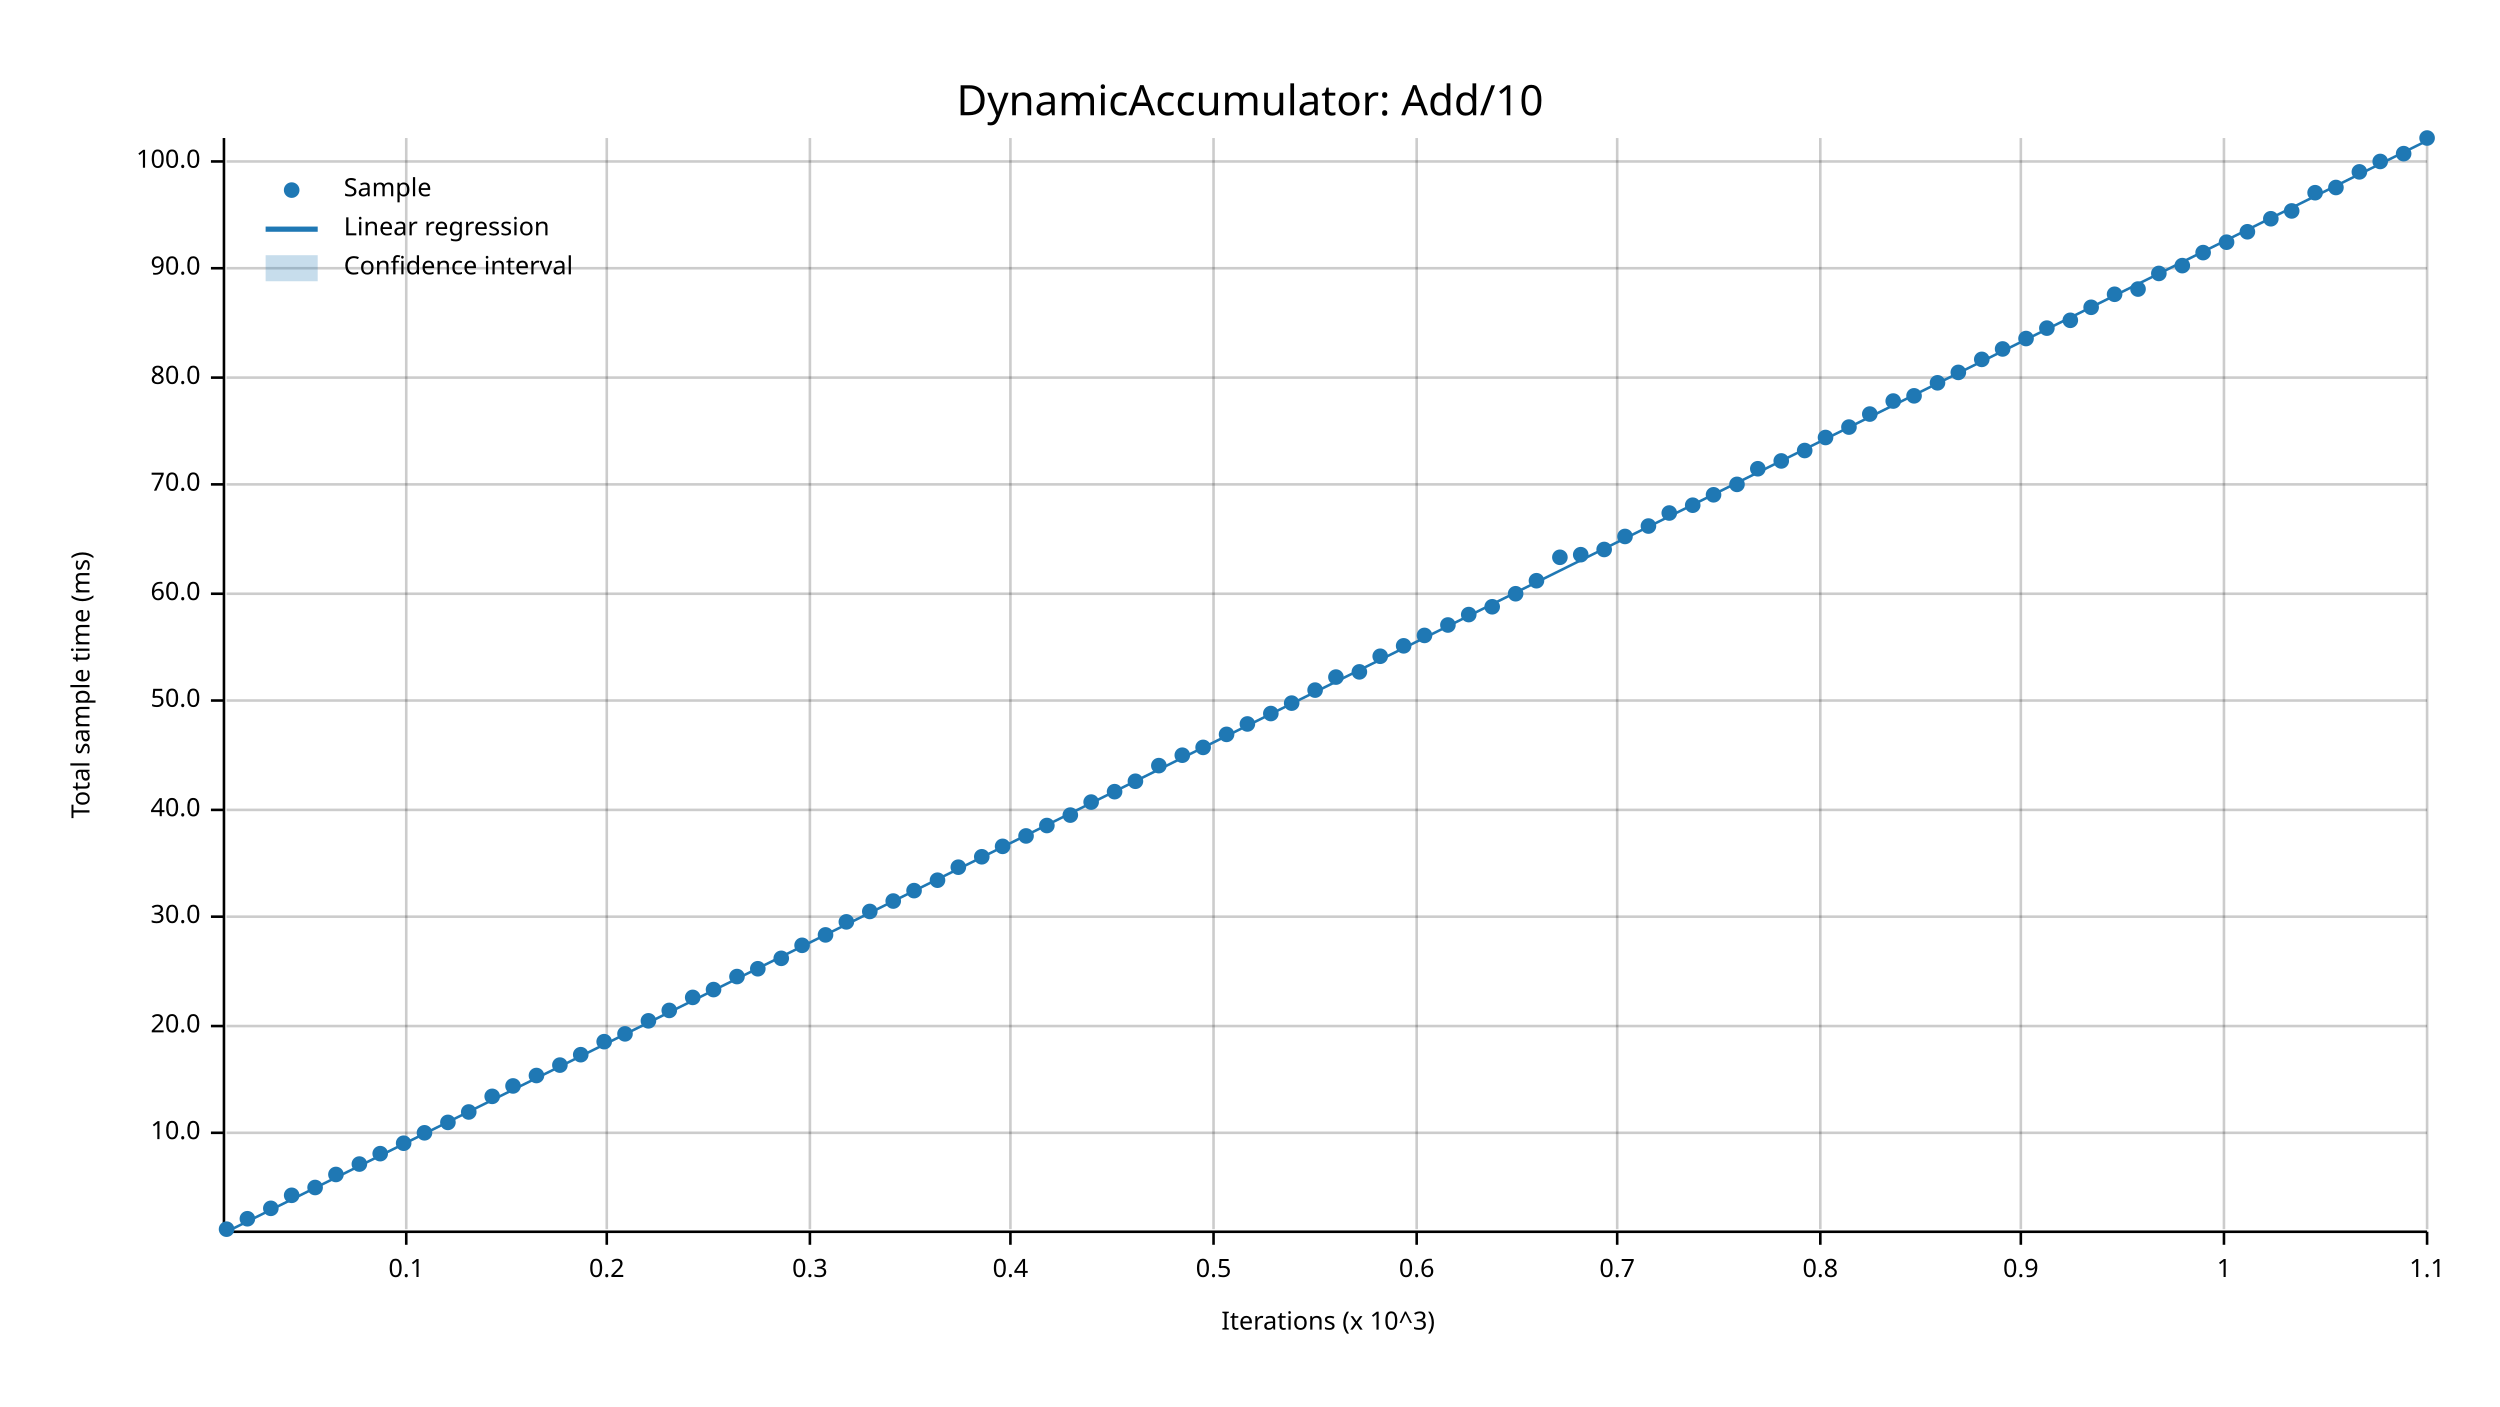
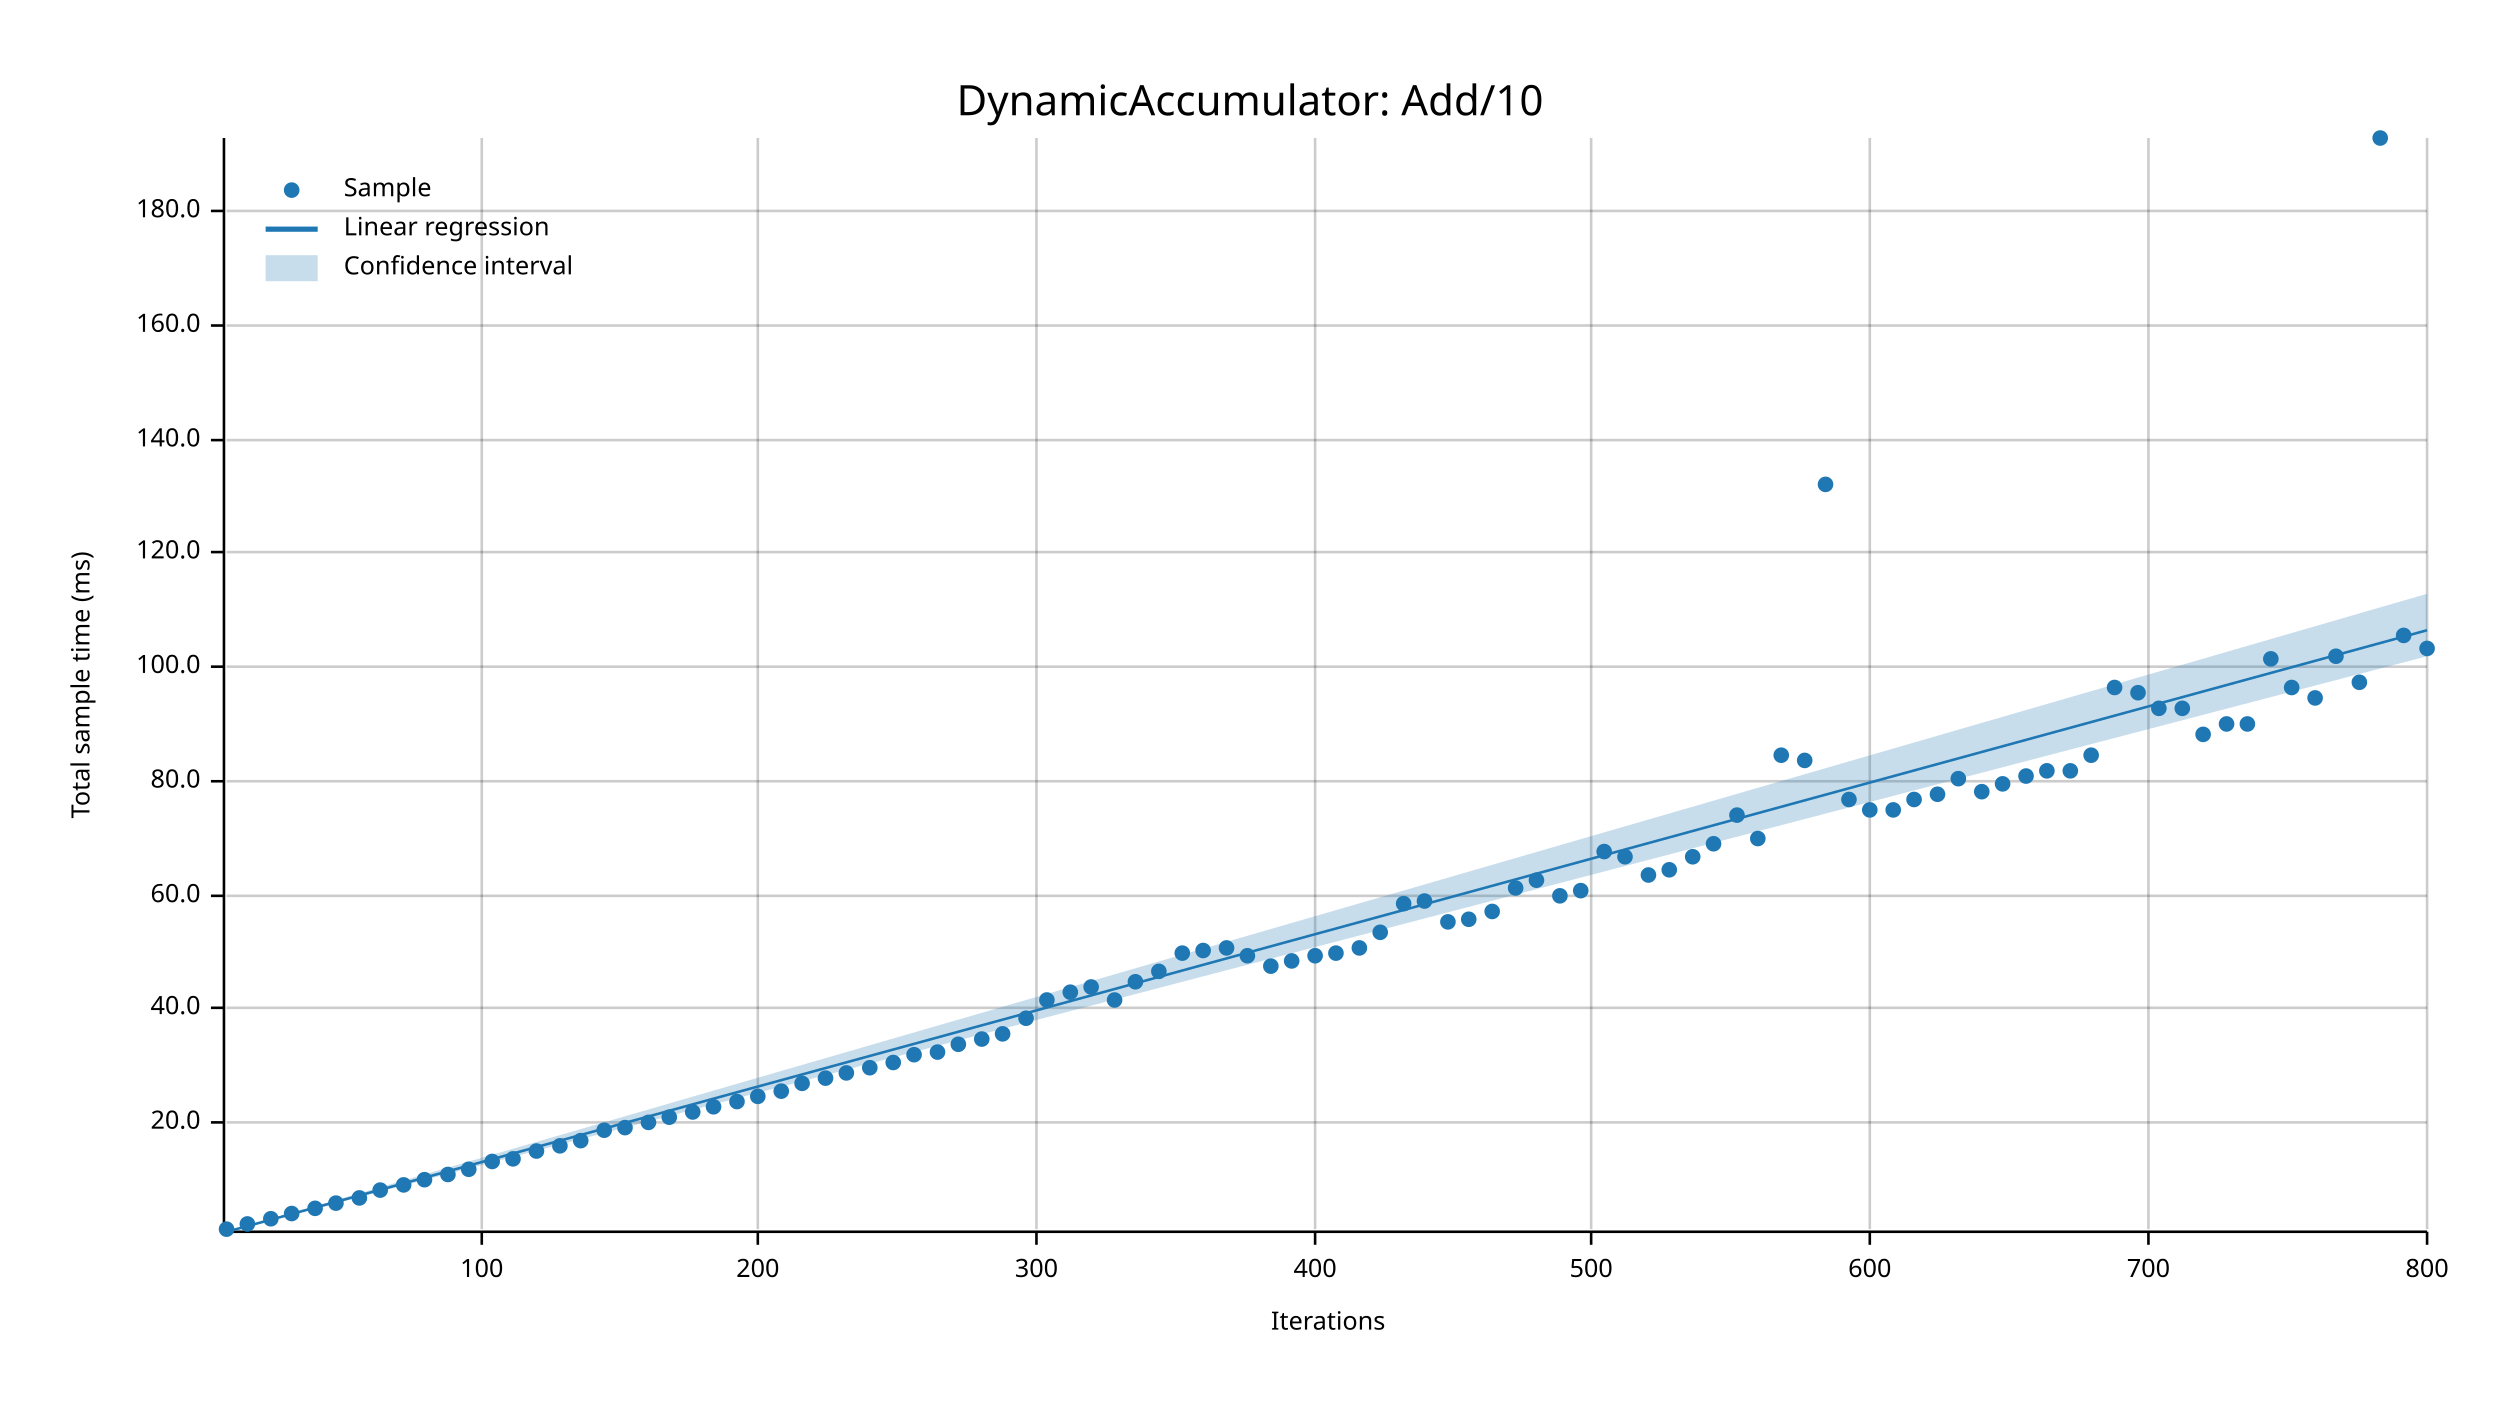
<svg xmlns="http://www.w3.org/2000/svg" width="960" height="540" viewBox="0 0 960 540">
  <text x="480" y="32" dy="0.76em" text-anchor="middle" font-family="sans-serif" font-size="16.129" opacity="1" fill="#000000">
DynamicAccumulator: Add/10
</text>
  <text x="27" y="263" dy="0.76em" text-anchor="middle" font-family="sans-serif" font-size="9.677" opacity="1" fill="#000000" transform="rotate(270, 27, 263)">
Total sample time (ms)
</text>
  <text x="510" y="513" dy="-0.5ex" text-anchor="middle" font-family="sans-serif" font-size="9.677" opacity="1" fill="#000000">
- Iterations (x 10^3)
- </text>
-   <line opacity="0.2" stroke="#000000" stroke-width="1" x1="156" y1="472" x2="156" y2="53" />
-   <line opacity="0.2" stroke="#000000" stroke-width="1" x1="233" y1="472" x2="233" y2="53" />
-   <line opacity="0.2" stroke="#000000" stroke-width="1" x1="311" y1="472" x2="311" y2="53" />
-   <line opacity="0.2" stroke="#000000" stroke-width="1" x1="388" y1="472" x2="388" y2="53" />
-   <line opacity="0.2" stroke="#000000" stroke-width="1" x1="466" y1="472" x2="466" y2="53" />
-   <line opacity="0.2" stroke="#000000" stroke-width="1" x1="544" y1="472" x2="544" y2="53" />
-   <line opacity="0.2" stroke="#000000" stroke-width="1" x1="621" y1="472" x2="621" y2="53" />
-   <line opacity="0.2" stroke="#000000" stroke-width="1" x1="699" y1="472" x2="699" y2="53" />
-   <line opacity="0.2" stroke="#000000" stroke-width="1" x1="776" y1="472" x2="776" y2="53" />
-   <line opacity="0.2" stroke="#000000" stroke-width="1" x1="854" y1="472" x2="854" y2="53" />
+ Iterations
+ </text>
+   <line opacity="0.2" stroke="#000000" stroke-width="1" x1="185" y1="472" x2="185" y2="53" />
+   <line opacity="0.2" stroke="#000000" stroke-width="1" x1="291" y1="472" x2="291" y2="53" />
+   <line opacity="0.2" stroke="#000000" stroke-width="1" x1="398" y1="472" x2="398" y2="53" />
+   <line opacity="0.2" stroke="#000000" stroke-width="1" x1="505" y1="472" x2="505" y2="53" />
+   <line opacity="0.2" stroke="#000000" stroke-width="1" x1="611" y1="472" x2="611" y2="53" />
+   <line opacity="0.2" stroke="#000000" stroke-width="1" x1="718" y1="472" x2="718" y2="53" />
+   <line opacity="0.2" stroke="#000000" stroke-width="1" x1="825" y1="472" x2="825" y2="53" />
  <line opacity="0.2" stroke="#000000" stroke-width="1" x1="932" y1="472" x2="932" y2="53" />
-   <line opacity="0.2" stroke="#000000" stroke-width="1" x1="87" y1="435" x2="932" y2="435" />
-   <line opacity="0.2" stroke="#000000" stroke-width="1" x1="87" y1="394" x2="932" y2="394" />
-   <line opacity="0.2" stroke="#000000" stroke-width="1" x1="87" y1="352" x2="932" y2="352" />
-   <line opacity="0.2" stroke="#000000" stroke-width="1" x1="87" y1="311" x2="932" y2="311" />
-   <line opacity="0.2" stroke="#000000" stroke-width="1" x1="87" y1="269" x2="932" y2="269" />
-   <line opacity="0.2" stroke="#000000" stroke-width="1" x1="87" y1="228" x2="932" y2="228" />
-   <line opacity="0.2" stroke="#000000" stroke-width="1" x1="87" y1="186" x2="932" y2="186" />
-   <line opacity="0.2" stroke="#000000" stroke-width="1" x1="87" y1="145" x2="932" y2="145" />
-   <line opacity="0.2" stroke="#000000" stroke-width="1" x1="87" y1="103" x2="932" y2="103" />
-   <line opacity="0.2" stroke="#000000" stroke-width="1" x1="87" y1="62" x2="932" y2="62" />
+   <line opacity="0.2" stroke="#000000" stroke-width="1" x1="87" y1="431" x2="932" y2="431" />
+   <line opacity="0.2" stroke="#000000" stroke-width="1" x1="87" y1="387" x2="932" y2="387" />
+   <line opacity="0.2" stroke="#000000" stroke-width="1" x1="87" y1="344" x2="932" y2="344" />
+   <line opacity="0.2" stroke="#000000" stroke-width="1" x1="87" y1="300" x2="932" y2="300" />
+   <line opacity="0.2" stroke="#000000" stroke-width="1" x1="87" y1="256" x2="932" y2="256" />
+   <line opacity="0.2" stroke="#000000" stroke-width="1" x1="87" y1="212" x2="932" y2="212" />
+   <line opacity="0.2" stroke="#000000" stroke-width="1" x1="87" y1="169" x2="932" y2="169" />
+   <line opacity="0.2" stroke="#000000" stroke-width="1" x1="87" y1="125" x2="932" y2="125" />
+   <line opacity="0.2" stroke="#000000" stroke-width="1" x1="87" y1="81" x2="932" y2="81" />
  <polyline fill="none" opacity="1" stroke="#000000" stroke-width="1" points="86,53 86,472 " />
-   <text x="77" y="435" dy="0.5ex" text-anchor="end" font-family="sans-serif" font-size="9.677" opacity="1" fill="#000000">
- 10.0
- </text>
-   <polyline fill="none" opacity="1" stroke="#000000" stroke-width="1" points="81,435 86,435 " />
-   <text x="77" y="394" dy="0.5ex" text-anchor="end" font-family="sans-serif" font-size="9.677" opacity="1" fill="#000000">
+   <text x="77" y="431" dy="0.5ex" text-anchor="end" font-family="sans-serif" font-size="9.677" opacity="1" fill="#000000">
20.0
</text>
-   <polyline fill="none" opacity="1" stroke="#000000" stroke-width="1" points="81,394 86,394 " />
-   <text x="77" y="352" dy="0.5ex" text-anchor="end" font-family="sans-serif" font-size="9.677" opacity="1" fill="#000000">
- 30.0
- </text>
-   <polyline fill="none" opacity="1" stroke="#000000" stroke-width="1" points="81,352 86,352 " />
-   <text x="77" y="311" dy="0.5ex" text-anchor="end" font-family="sans-serif" font-size="9.677" opacity="1" fill="#000000">
+   <polyline fill="none" opacity="1" stroke="#000000" stroke-width="1" points="81,431 86,431 " />
+   <text x="77" y="387" dy="0.5ex" text-anchor="end" font-family="sans-serif" font-size="9.677" opacity="1" fill="#000000">
40.0
</text>
-   <polyline fill="none" opacity="1" stroke="#000000" stroke-width="1" points="81,311 86,311 " />
-   <text x="77" y="269" dy="0.5ex" text-anchor="end" font-family="sans-serif" font-size="9.677" opacity="1" fill="#000000">
- 50.0
- </text>
-   <polyline fill="none" opacity="1" stroke="#000000" stroke-width="1" points="81,269 86,269 " />
-   <text x="77" y="228" dy="0.5ex" text-anchor="end" font-family="sans-serif" font-size="9.677" opacity="1" fill="#000000">
+   <polyline fill="none" opacity="1" stroke="#000000" stroke-width="1" points="81,387 86,387 " />
+   <text x="77" y="344" dy="0.5ex" text-anchor="end" font-family="sans-serif" font-size="9.677" opacity="1" fill="#000000">
60.0
</text>
-   <polyline fill="none" opacity="1" stroke="#000000" stroke-width="1" points="81,228 86,228 " />
-   <text x="77" y="186" dy="0.5ex" text-anchor="end" font-family="sans-serif" font-size="9.677" opacity="1" fill="#000000">
- 70.0
- </text>
-   <polyline fill="none" opacity="1" stroke="#000000" stroke-width="1" points="81,186 86,186 " />
-   <text x="77" y="145" dy="0.5ex" text-anchor="end" font-family="sans-serif" font-size="9.677" opacity="1" fill="#000000">
+   <polyline fill="none" opacity="1" stroke="#000000" stroke-width="1" points="81,344 86,344 " />
+   <text x="77" y="300" dy="0.5ex" text-anchor="end" font-family="sans-serif" font-size="9.677" opacity="1" fill="#000000">
80.0
</text>
-   <polyline fill="none" opacity="1" stroke="#000000" stroke-width="1" points="81,145 86,145 " />
-   <text x="77" y="103" dy="0.5ex" text-anchor="end" font-family="sans-serif" font-size="9.677" opacity="1" fill="#000000">
- 90.0
- </text>
-   <polyline fill="none" opacity="1" stroke="#000000" stroke-width="1" points="81,103 86,103 " />
-   <text x="77" y="62" dy="0.5ex" text-anchor="end" font-family="sans-serif" font-size="9.677" opacity="1" fill="#000000">
+   <polyline fill="none" opacity="1" stroke="#000000" stroke-width="1" points="81,300 86,300 " />
+   <text x="77" y="256" dy="0.5ex" text-anchor="end" font-family="sans-serif" font-size="9.677" opacity="1" fill="#000000">
100.0
</text>
-   <polyline fill="none" opacity="1" stroke="#000000" stroke-width="1" points="81,62 86,62 " />
+   <polyline fill="none" opacity="1" stroke="#000000" stroke-width="1" points="81,256 86,256 " />
+   <text x="77" y="212" dy="0.5ex" text-anchor="end" font-family="sans-serif" font-size="9.677" opacity="1" fill="#000000">
+ 120.0
+ </text>
+   <polyline fill="none" opacity="1" stroke="#000000" stroke-width="1" points="81,212 86,212 " />
+   <text x="77" y="169" dy="0.5ex" text-anchor="end" font-family="sans-serif" font-size="9.677" opacity="1" fill="#000000">
+ 140.0
+ </text>
+   <polyline fill="none" opacity="1" stroke="#000000" stroke-width="1" points="81,169 86,169 " />
+   <text x="77" y="125" dy="0.5ex" text-anchor="end" font-family="sans-serif" font-size="9.677" opacity="1" fill="#000000">
+ 160.0
+ </text>
+   <polyline fill="none" opacity="1" stroke="#000000" stroke-width="1" points="81,125 86,125 " />
+   <text x="77" y="81" dy="0.5ex" text-anchor="end" font-family="sans-serif" font-size="9.677" opacity="1" fill="#000000">
+ 180.0
+ </text>
+   <polyline fill="none" opacity="1" stroke="#000000" stroke-width="1" points="81,81 86,81 " />
  <polyline fill="none" opacity="1" stroke="#000000" stroke-width="1" points="87,473 932,473 " />
-   <text x="156" y="483" dy="0.76em" text-anchor="middle" font-family="sans-serif" font-size="9.677" opacity="1" fill="#000000">
- 0.1
- </text>
-   <polyline fill="none" opacity="1" stroke="#000000" stroke-width="1" points="156,473 156,478 " />
-   <text x="233" y="483" dy="0.76em" text-anchor="middle" font-family="sans-serif" font-size="9.677" opacity="1" fill="#000000">
- 0.2
- </text>
-   <polyline fill="none" opacity="1" stroke="#000000" stroke-width="1" points="233,473 233,478 " />
-   <text x="311" y="483" dy="0.76em" text-anchor="middle" font-family="sans-serif" font-size="9.677" opacity="1" fill="#000000">
- 0.3
- </text>
-   <polyline fill="none" opacity="1" stroke="#000000" stroke-width="1" points="311,473 311,478 " />
-   <text x="388" y="483" dy="0.76em" text-anchor="middle" font-family="sans-serif" font-size="9.677" opacity="1" fill="#000000">
- 0.4
- </text>
-   <polyline fill="none" opacity="1" stroke="#000000" stroke-width="1" points="388,473 388,478 " />
-   <text x="466" y="483" dy="0.76em" text-anchor="middle" font-family="sans-serif" font-size="9.677" opacity="1" fill="#000000">
- 0.5
- </text>
-   <polyline fill="none" opacity="1" stroke="#000000" stroke-width="1" points="466,473 466,478 " />
-   <text x="544" y="483" dy="0.76em" text-anchor="middle" font-family="sans-serif" font-size="9.677" opacity="1" fill="#000000">
- 0.6
- </text>
-   <polyline fill="none" opacity="1" stroke="#000000" stroke-width="1" points="544,473 544,478 " />
-   <text x="621" y="483" dy="0.76em" text-anchor="middle" font-family="sans-serif" font-size="9.677" opacity="1" fill="#000000">
- 0.7
- </text>
-   <polyline fill="none" opacity="1" stroke="#000000" stroke-width="1" points="621,473 621,478 " />
-   <text x="699" y="483" dy="0.76em" text-anchor="middle" font-family="sans-serif" font-size="9.677" opacity="1" fill="#000000">
- 0.8
- </text>
-   <polyline fill="none" opacity="1" stroke="#000000" stroke-width="1" points="699,473 699,478 " />
-   <text x="776" y="483" dy="0.76em" text-anchor="middle" font-family="sans-serif" font-size="9.677" opacity="1" fill="#000000">
- 0.9
- </text>
-   <polyline fill="none" opacity="1" stroke="#000000" stroke-width="1" points="776,473 776,478 " />
-   <text x="854" y="483" dy="0.76em" text-anchor="middle" font-family="sans-serif" font-size="9.677" opacity="1" fill="#000000">
- 1
- </text>
-   <polyline fill="none" opacity="1" stroke="#000000" stroke-width="1" points="854,473 854,478 " />
+   <text x="185" y="483" dy="0.76em" text-anchor="middle" font-family="sans-serif" font-size="9.677" opacity="1" fill="#000000">
+ 100
+ </text>
+   <polyline fill="none" opacity="1" stroke="#000000" stroke-width="1" points="185,473 185,478 " />
+   <text x="291" y="483" dy="0.76em" text-anchor="middle" font-family="sans-serif" font-size="9.677" opacity="1" fill="#000000">
+ 200
+ </text>
+   <polyline fill="none" opacity="1" stroke="#000000" stroke-width="1" points="291,473 291,478 " />
+   <text x="398" y="483" dy="0.76em" text-anchor="middle" font-family="sans-serif" font-size="9.677" opacity="1" fill="#000000">
+ 300
+ </text>
+   <polyline fill="none" opacity="1" stroke="#000000" stroke-width="1" points="398,473 398,478 " />
+   <text x="505" y="483" dy="0.76em" text-anchor="middle" font-family="sans-serif" font-size="9.677" opacity="1" fill="#000000">
+ 400
+ </text>
+   <polyline fill="none" opacity="1" stroke="#000000" stroke-width="1" points="505,473 505,478 " />
+   <text x="611" y="483" dy="0.76em" text-anchor="middle" font-family="sans-serif" font-size="9.677" opacity="1" fill="#000000">
+ 500
+ </text>
+   <polyline fill="none" opacity="1" stroke="#000000" stroke-width="1" points="611,473 611,478 " />
+   <text x="718" y="483" dy="0.76em" text-anchor="middle" font-family="sans-serif" font-size="9.677" opacity="1" fill="#000000">
+ 600
+ </text>
+   <polyline fill="none" opacity="1" stroke="#000000" stroke-width="1" points="718,473 718,478 " />
+   <text x="825" y="483" dy="0.76em" text-anchor="middle" font-family="sans-serif" font-size="9.677" opacity="1" fill="#000000">
+ 700
+ </text>
+   <polyline fill="none" opacity="1" stroke="#000000" stroke-width="1" points="825,473 825,478 " />
  <text x="932" y="483" dy="0.76em" text-anchor="middle" font-family="sans-serif" font-size="9.677" opacity="1" fill="#000000">
- 1.1
+ 800
</text>
  <polyline fill="none" opacity="1" stroke="#000000" stroke-width="1" points="932,473 932,478 " />
  <circle cx="87" cy="472" r="3" opacity="1" fill="#1F78B4" stroke="none" stroke-width="1" />
-   <circle cx="95" cy="468" r="3" opacity="1" fill="#1F78B4" stroke="none" stroke-width="1" />
-   <circle cx="104" cy="464" r="3" opacity="1" fill="#1F78B4" stroke="none" stroke-width="1" />
-   <circle cx="112" cy="459" r="3" opacity="1" fill="#1F78B4" stroke="none" stroke-width="1" />
-   <circle cx="121" cy="456" r="3" opacity="1" fill="#1F78B4" stroke="none" stroke-width="1" />
-   <circle cx="129" cy="451" r="3" opacity="1" fill="#1F78B4" stroke="none" stroke-width="1" />
-   <circle cx="138" cy="447" r="3" opacity="1" fill="#1F78B4" stroke="none" stroke-width="1" />
-   <circle cx="146" cy="443" r="3" opacity="1" fill="#1F78B4" stroke="none" stroke-width="1" />
-   <circle cx="155" cy="439" r="3" opacity="1" fill="#1F78B4" stroke="none" stroke-width="1" />
-   <circle cx="163" cy="435" r="3" opacity="1" fill="#1F78B4" stroke="none" stroke-width="1" />
-   <circle cx="172" cy="431" r="3" opacity="1" fill="#1F78B4" stroke="none" stroke-width="1" />
-   <circle cx="180" cy="427" r="3" opacity="1" fill="#1F78B4" stroke="none" stroke-width="1" />
-   <circle cx="189" cy="421" r="3" opacity="1" fill="#1F78B4" stroke="none" stroke-width="1" />
-   <circle cx="197" cy="417" r="3" opacity="1" fill="#1F78B4" stroke="none" stroke-width="1" />
-   <circle cx="206" cy="413" r="3" opacity="1" fill="#1F78B4" stroke="none" stroke-width="1" />
-   <circle cx="215" cy="409" r="3" opacity="1" fill="#1F78B4" stroke="none" stroke-width="1" />
-   <circle cx="223" cy="405" r="3" opacity="1" fill="#1F78B4" stroke="none" stroke-width="1" />
-   <circle cx="232" cy="400" r="3" opacity="1" fill="#1F78B4" stroke="none" stroke-width="1" />
-   <circle cx="240" cy="397" r="3" opacity="1" fill="#1F78B4" stroke="none" stroke-width="1" />
-   <circle cx="249" cy="392" r="3" opacity="1" fill="#1F78B4" stroke="none" stroke-width="1" />
-   <circle cx="257" cy="388" r="3" opacity="1" fill="#1F78B4" stroke="none" stroke-width="1" />
-   <circle cx="266" cy="383" r="3" opacity="1" fill="#1F78B4" stroke="none" stroke-width="1" />
-   <circle cx="274" cy="380" r="3" opacity="1" fill="#1F78B4" stroke="none" stroke-width="1" />
-   <circle cx="283" cy="375" r="3" opacity="1" fill="#1F78B4" stroke="none" stroke-width="1" />
-   <circle cx="291" cy="372" r="3" opacity="1" fill="#1F78B4" stroke="none" stroke-width="1" />
-   <circle cx="300" cy="368" r="3" opacity="1" fill="#1F78B4" stroke="none" stroke-width="1" />
-   <circle cx="308" cy="363" r="3" opacity="1" fill="#1F78B4" stroke="none" stroke-width="1" />
-   <circle cx="317" cy="359" r="3" opacity="1" fill="#1F78B4" stroke="none" stroke-width="1" />
-   <circle cx="325" cy="354" r="3" opacity="1" fill="#1F78B4" stroke="none" stroke-width="1" />
-   <circle cx="334" cy="350" r="3" opacity="1" fill="#1F78B4" stroke="none" stroke-width="1" />
-   <circle cx="343" cy="346" r="3" opacity="1" fill="#1F78B4" stroke="none" stroke-width="1" />
-   <circle cx="351" cy="342" r="3" opacity="1" fill="#1F78B4" stroke="none" stroke-width="1" />
-   <circle cx="360" cy="338" r="3" opacity="1" fill="#1F78B4" stroke="none" stroke-width="1" />
-   <circle cx="368" cy="333" r="3" opacity="1" fill="#1F78B4" stroke="none" stroke-width="1" />
-   <circle cx="377" cy="329" r="3" opacity="1" fill="#1F78B4" stroke="none" stroke-width="1" />
-   <circle cx="385" cy="325" r="3" opacity="1" fill="#1F78B4" stroke="none" stroke-width="1" />
-   <circle cx="394" cy="321" r="3" opacity="1" fill="#1F78B4" stroke="none" stroke-width="1" />
-   <circle cx="402" cy="317" r="3" opacity="1" fill="#1F78B4" stroke="none" stroke-width="1" />
-   <circle cx="411" cy="313" r="3" opacity="1" fill="#1F78B4" stroke="none" stroke-width="1" />
-   <circle cx="419" cy="308" r="3" opacity="1" fill="#1F78B4" stroke="none" stroke-width="1" />
-   <circle cx="428" cy="304" r="3" opacity="1" fill="#1F78B4" stroke="none" stroke-width="1" />
-   <circle cx="436" cy="300" r="3" opacity="1" fill="#1F78B4" stroke="none" stroke-width="1" />
-   <circle cx="445" cy="294" r="3" opacity="1" fill="#1F78B4" stroke="none" stroke-width="1" />
-   <circle cx="454" cy="290" r="3" opacity="1" fill="#1F78B4" stroke="none" stroke-width="1" />
-   <circle cx="462" cy="287" r="3" opacity="1" fill="#1F78B4" stroke="none" stroke-width="1" />
-   <circle cx="471" cy="282" r="3" opacity="1" fill="#1F78B4" stroke="none" stroke-width="1" />
-   <circle cx="479" cy="278" r="3" opacity="1" fill="#1F78B4" stroke="none" stroke-width="1" />
-   <circle cx="488" cy="274" r="3" opacity="1" fill="#1F78B4" stroke="none" stroke-width="1" />
-   <circle cx="496" cy="270" r="3" opacity="1" fill="#1F78B4" stroke="none" stroke-width="1" />
-   <circle cx="505" cy="265" r="3" opacity="1" fill="#1F78B4" stroke="none" stroke-width="1" />
-   <circle cx="513" cy="260" r="3" opacity="1" fill="#1F78B4" stroke="none" stroke-width="1" />
-   <circle cx="522" cy="258" r="3" opacity="1" fill="#1F78B4" stroke="none" stroke-width="1" />
-   <circle cx="530" cy="252" r="3" opacity="1" fill="#1F78B4" stroke="none" stroke-width="1" />
-   <circle cx="539" cy="248" r="3" opacity="1" fill="#1F78B4" stroke="none" stroke-width="1" />
-   <circle cx="547" cy="244" r="3" opacity="1" fill="#1F78B4" stroke="none" stroke-width="1" />
-   <circle cx="556" cy="240" r="3" opacity="1" fill="#1F78B4" stroke="none" stroke-width="1" />
-   <circle cx="564" cy="236" r="3" opacity="1" fill="#1F78B4" stroke="none" stroke-width="1" />
-   <circle cx="573" cy="233" r="3" opacity="1" fill="#1F78B4" stroke="none" stroke-width="1" />
-   <circle cx="582" cy="228" r="3" opacity="1" fill="#1F78B4" stroke="none" stroke-width="1" />
-   <circle cx="590" cy="223" r="3" opacity="1" fill="#1F78B4" stroke="none" stroke-width="1" />
-   <circle cx="599" cy="214" r="3" opacity="1" fill="#1F78B4" stroke="none" stroke-width="1" />
-   <circle cx="607" cy="213" r="3" opacity="1" fill="#1F78B4" stroke="none" stroke-width="1" />
-   <circle cx="616" cy="211" r="3" opacity="1" fill="#1F78B4" stroke="none" stroke-width="1" />
-   <circle cx="624" cy="206" r="3" opacity="1" fill="#1F78B4" stroke="none" stroke-width="1" />
-   <circle cx="633" cy="202" r="3" opacity="1" fill="#1F78B4" stroke="none" stroke-width="1" />
-   <circle cx="641" cy="197" r="3" opacity="1" fill="#1F78B4" stroke="none" stroke-width="1" />
-   <circle cx="650" cy="194" r="3" opacity="1" fill="#1F78B4" stroke="none" stroke-width="1" />
-   <circle cx="658" cy="190" r="3" opacity="1" fill="#1F78B4" stroke="none" stroke-width="1" />
-   <circle cx="667" cy="186" r="3" opacity="1" fill="#1F78B4" stroke="none" stroke-width="1" />
-   <circle cx="675" cy="180" r="3" opacity="1" fill="#1F78B4" stroke="none" stroke-width="1" />
-   <circle cx="684" cy="177" r="3" opacity="1" fill="#1F78B4" stroke="none" stroke-width="1" />
-   <circle cx="693" cy="173" r="3" opacity="1" fill="#1F78B4" stroke="none" stroke-width="1" />
-   <circle cx="701" cy="168" r="3" opacity="1" fill="#1F78B4" stroke="none" stroke-width="1" />
-   <circle cx="710" cy="164" r="3" opacity="1" fill="#1F78B4" stroke="none" stroke-width="1" />
-   <circle cx="718" cy="159" r="3" opacity="1" fill="#1F78B4" stroke="none" stroke-width="1" />
-   <circle cx="727" cy="154" r="3" opacity="1" fill="#1F78B4" stroke="none" stroke-width="1" />
-   <circle cx="735" cy="152" r="3" opacity="1" fill="#1F78B4" stroke="none" stroke-width="1" />
-   <circle cx="744" cy="147" r="3" opacity="1" fill="#1F78B4" stroke="none" stroke-width="1" />
-   <circle cx="752" cy="143" r="3" opacity="1" fill="#1F78B4" stroke="none" stroke-width="1" />
-   <circle cx="761" cy="138" r="3" opacity="1" fill="#1F78B4" stroke="none" stroke-width="1" />
-   <circle cx="769" cy="134" r="3" opacity="1" fill="#1F78B4" stroke="none" stroke-width="1" />
-   <circle cx="778" cy="130" r="3" opacity="1" fill="#1F78B4" stroke="none" stroke-width="1" />
-   <circle cx="786" cy="126" r="3" opacity="1" fill="#1F78B4" stroke="none" stroke-width="1" />
-   <circle cx="795" cy="123" r="3" opacity="1" fill="#1F78B4" stroke="none" stroke-width="1" />
-   <circle cx="803" cy="118" r="3" opacity="1" fill="#1F78B4" stroke="none" stroke-width="1" />
-   <circle cx="812" cy="113" r="3" opacity="1" fill="#1F78B4" stroke="none" stroke-width="1" />
-   <circle cx="821" cy="111" r="3" opacity="1" fill="#1F78B4" stroke="none" stroke-width="1" />
-   <circle cx="829" cy="105" r="3" opacity="1" fill="#1F78B4" stroke="none" stroke-width="1" />
-   <circle cx="838" cy="102" r="3" opacity="1" fill="#1F78B4" stroke="none" stroke-width="1" />
-   <circle cx="846" cy="97" r="3" opacity="1" fill="#1F78B4" stroke="none" stroke-width="1" />
-   <circle cx="855" cy="93" r="3" opacity="1" fill="#1F78B4" stroke="none" stroke-width="1" />
-   <circle cx="863" cy="89" r="3" opacity="1" fill="#1F78B4" stroke="none" stroke-width="1" />
-   <circle cx="872" cy="84" r="3" opacity="1" fill="#1F78B4" stroke="none" stroke-width="1" />
-   <circle cx="880" cy="81" r="3" opacity="1" fill="#1F78B4" stroke="none" stroke-width="1" />
-   <circle cx="889" cy="74" r="3" opacity="1" fill="#1F78B4" stroke="none" stroke-width="1" />
-   <circle cx="897" cy="72" r="3" opacity="1" fill="#1F78B4" stroke="none" stroke-width="1" />
-   <circle cx="906" cy="66" r="3" opacity="1" fill="#1F78B4" stroke="none" stroke-width="1" />
-   <circle cx="914" cy="62" r="3" opacity="1" fill="#1F78B4" stroke="none" stroke-width="1" />
-   <circle cx="923" cy="59" r="3" opacity="1" fill="#1F78B4" stroke="none" stroke-width="1" />
-   <circle cx="932" cy="53" r="3" opacity="1" fill="#1F78B4" stroke="none" stroke-width="1" />
-   <polyline fill="none" opacity="1" stroke="#1F78B4" stroke-width="1" points="87,473 932,54 " />
-   <polygon opacity="0.25" fill="#1F78B4" points="87,473 932,54 932,54 " />
+   <circle cx="95" cy="470" r="3" opacity="1" fill="#1F78B4" stroke="none" stroke-width="1" />
+   <circle cx="104" cy="468" r="3" opacity="1" fill="#1F78B4" stroke="none" stroke-width="1" />
+   <circle cx="112" cy="466" r="3" opacity="1" fill="#1F78B4" stroke="none" stroke-width="1" />
+   <circle cx="121" cy="464" r="3" opacity="1" fill="#1F78B4" stroke="none" stroke-width="1" />
+   <circle cx="129" cy="462" r="3" opacity="1" fill="#1F78B4" stroke="none" stroke-width="1" />
+   <circle cx="138" cy="460" r="3" opacity="1" fill="#1F78B4" stroke="none" stroke-width="1" />
+   <circle cx="146" cy="457" r="3" opacity="1" fill="#1F78B4" stroke="none" stroke-width="1" />
+   <circle cx="155" cy="455" r="3" opacity="1" fill="#1F78B4" stroke="none" stroke-width="1" />
+   <circle cx="163" cy="453" r="3" opacity="1" fill="#1F78B4" stroke="none" stroke-width="1" />
+   <circle cx="172" cy="451" r="3" opacity="1" fill="#1F78B4" stroke="none" stroke-width="1" />
+   <circle cx="180" cy="449" r="3" opacity="1" fill="#1F78B4" stroke="none" stroke-width="1" />
+   <circle cx="189" cy="446" r="3" opacity="1" fill="#1F78B4" stroke="none" stroke-width="1" />
+   <circle cx="197" cy="445" r="3" opacity="1" fill="#1F78B4" stroke="none" stroke-width="1" />
+   <circle cx="206" cy="442" r="3" opacity="1" fill="#1F78B4" stroke="none" stroke-width="1" />
+   <circle cx="215" cy="440" r="3" opacity="1" fill="#1F78B4" stroke="none" stroke-width="1" />
+   <circle cx="223" cy="438" r="3" opacity="1" fill="#1F78B4" stroke="none" stroke-width="1" />
+   <circle cx="232" cy="434" r="3" opacity="1" fill="#1F78B4" stroke="none" stroke-width="1" />
+   <circle cx="240" cy="433" r="3" opacity="1" fill="#1F78B4" stroke="none" stroke-width="1" />
+   <circle cx="249" cy="431" r="3" opacity="1" fill="#1F78B4" stroke="none" stroke-width="1" />
+   <circle cx="257" cy="429" r="3" opacity="1" fill="#1F78B4" stroke="none" stroke-width="1" />
+   <circle cx="266" cy="427" r="3" opacity="1" fill="#1F78B4" stroke="none" stroke-width="1" />
+   <circle cx="274" cy="425" r="3" opacity="1" fill="#1F78B4" stroke="none" stroke-width="1" />
+   <circle cx="283" cy="423" r="3" opacity="1" fill="#1F78B4" stroke="none" stroke-width="1" />
+   <circle cx="291" cy="421" r="3" opacity="1" fill="#1F78B4" stroke="none" stroke-width="1" />
+   <circle cx="300" cy="419" r="3" opacity="1" fill="#1F78B4" stroke="none" stroke-width="1" />
+   <circle cx="308" cy="416" r="3" opacity="1" fill="#1F78B4" stroke="none" stroke-width="1" />
+   <circle cx="317" cy="414" r="3" opacity="1" fill="#1F78B4" stroke="none" stroke-width="1" />
+   <circle cx="325" cy="412" r="3" opacity="1" fill="#1F78B4" stroke="none" stroke-width="1" />
+   <circle cx="334" cy="410" r="3" opacity="1" fill="#1F78B4" stroke="none" stroke-width="1" />
+   <circle cx="343" cy="408" r="3" opacity="1" fill="#1F78B4" stroke="none" stroke-width="1" />
+   <circle cx="351" cy="405" r="3" opacity="1" fill="#1F78B4" stroke="none" stroke-width="1" />
+   <circle cx="360" cy="404" r="3" opacity="1" fill="#1F78B4" stroke="none" stroke-width="1" />
+   <circle cx="368" cy="401" r="3" opacity="1" fill="#1F78B4" stroke="none" stroke-width="1" />
+   <circle cx="377" cy="399" r="3" opacity="1" fill="#1F78B4" stroke="none" stroke-width="1" />
+   <circle cx="385" cy="397" r="3" opacity="1" fill="#1F78B4" stroke="none" stroke-width="1" />
+   <circle cx="394" cy="391" r="3" opacity="1" fill="#1F78B4" stroke="none" stroke-width="1" />
+   <circle cx="402" cy="384" r="3" opacity="1" fill="#1F78B4" stroke="none" stroke-width="1" />
+   <circle cx="411" cy="381" r="3" opacity="1" fill="#1F78B4" stroke="none" stroke-width="1" />
+   <circle cx="419" cy="379" r="3" opacity="1" fill="#1F78B4" stroke="none" stroke-width="1" />
+   <circle cx="428" cy="384" r="3" opacity="1" fill="#1F78B4" stroke="none" stroke-width="1" />
+   <circle cx="436" cy="377" r="3" opacity="1" fill="#1F78B4" stroke="none" stroke-width="1" />
+   <circle cx="445" cy="373" r="3" opacity="1" fill="#1F78B4" stroke="none" stroke-width="1" />
+   <circle cx="454" cy="366" r="3" opacity="1" fill="#1F78B4" stroke="none" stroke-width="1" />
+   <circle cx="462" cy="365" r="3" opacity="1" fill="#1F78B4" stroke="none" stroke-width="1" />
+   <circle cx="471" cy="364" r="3" opacity="1" fill="#1F78B4" stroke="none" stroke-width="1" />
+   <circle cx="479" cy="367" r="3" opacity="1" fill="#1F78B4" stroke="none" stroke-width="1" />
+   <circle cx="488" cy="371" r="3" opacity="1" fill="#1F78B4" stroke="none" stroke-width="1" />
+   <circle cx="496" cy="369" r="3" opacity="1" fill="#1F78B4" stroke="none" stroke-width="1" />
+   <circle cx="505" cy="367" r="3" opacity="1" fill="#1F78B4" stroke="none" stroke-width="1" />
+   <circle cx="513" cy="366" r="3" opacity="1" fill="#1F78B4" stroke="none" stroke-width="1" />
+   <circle cx="522" cy="364" r="3" opacity="1" fill="#1F78B4" stroke="none" stroke-width="1" />
+   <circle cx="530" cy="358" r="3" opacity="1" fill="#1F78B4" stroke="none" stroke-width="1" />
+   <circle cx="539" cy="347" r="3" opacity="1" fill="#1F78B4" stroke="none" stroke-width="1" />
+   <circle cx="547" cy="346" r="3" opacity="1" fill="#1F78B4" stroke="none" stroke-width="1" />
+   <circle cx="556" cy="354" r="3" opacity="1" fill="#1F78B4" stroke="none" stroke-width="1" />
+   <circle cx="564" cy="353" r="3" opacity="1" fill="#1F78B4" stroke="none" stroke-width="1" />
+   <circle cx="573" cy="350" r="3" opacity="1" fill="#1F78B4" stroke="none" stroke-width="1" />
+   <circle cx="582" cy="341" r="3" opacity="1" fill="#1F78B4" stroke="none" stroke-width="1" />
+   <circle cx="590" cy="338" r="3" opacity="1" fill="#1F78B4" stroke="none" stroke-width="1" />
+   <circle cx="599" cy="344" r="3" opacity="1" fill="#1F78B4" stroke="none" stroke-width="1" />
+   <circle cx="607" cy="342" r="3" opacity="1" fill="#1F78B4" stroke="none" stroke-width="1" />
+   <circle cx="616" cy="327" r="3" opacity="1" fill="#1F78B4" stroke="none" stroke-width="1" />
+   <circle cx="624" cy="329" r="3" opacity="1" fill="#1F78B4" stroke="none" stroke-width="1" />
+   <circle cx="633" cy="336" r="3" opacity="1" fill="#1F78B4" stroke="none" stroke-width="1" />
+   <circle cx="641" cy="334" r="3" opacity="1" fill="#1F78B4" stroke="none" stroke-width="1" />
+   <circle cx="650" cy="329" r="3" opacity="1" fill="#1F78B4" stroke="none" stroke-width="1" />
+   <circle cx="658" cy="324" r="3" opacity="1" fill="#1F78B4" stroke="none" stroke-width="1" />
+   <circle cx="667" cy="313" r="3" opacity="1" fill="#1F78B4" stroke="none" stroke-width="1" />
+   <circle cx="675" cy="322" r="3" opacity="1" fill="#1F78B4" stroke="none" stroke-width="1" />
+   <circle cx="684" cy="290" r="3" opacity="1" fill="#1F78B4" stroke="none" stroke-width="1" />
+   <circle cx="693" cy="292" r="3" opacity="1" fill="#1F78B4" stroke="none" stroke-width="1" />
+   <circle cx="701" cy="186" r="3" opacity="1" fill="#1F78B4" stroke="none" stroke-width="1" />
+   <circle cx="710" cy="307" r="3" opacity="1" fill="#1F78B4" stroke="none" stroke-width="1" />
+   <circle cx="718" cy="311" r="3" opacity="1" fill="#1F78B4" stroke="none" stroke-width="1" />
+   <circle cx="727" cy="311" r="3" opacity="1" fill="#1F78B4" stroke="none" stroke-width="1" />
+   <circle cx="735" cy="307" r="3" opacity="1" fill="#1F78B4" stroke="none" stroke-width="1" />
+   <circle cx="744" cy="305" r="3" opacity="1" fill="#1F78B4" stroke="none" stroke-width="1" />
+   <circle cx="752" cy="299" r="3" opacity="1" fill="#1F78B4" stroke="none" stroke-width="1" />
+   <circle cx="761" cy="304" r="3" opacity="1" fill="#1F78B4" stroke="none" stroke-width="1" />
+   <circle cx="769" cy="301" r="3" opacity="1" fill="#1F78B4" stroke="none" stroke-width="1" />
+   <circle cx="778" cy="298" r="3" opacity="1" fill="#1F78B4" stroke="none" stroke-width="1" />
+   <circle cx="786" cy="296" r="3" opacity="1" fill="#1F78B4" stroke="none" stroke-width="1" />
+   <circle cx="795" cy="296" r="3" opacity="1" fill="#1F78B4" stroke="none" stroke-width="1" />
+   <circle cx="803" cy="290" r="3" opacity="1" fill="#1F78B4" stroke="none" stroke-width="1" />
+   <circle cx="812" cy="264" r="3" opacity="1" fill="#1F78B4" stroke="none" stroke-width="1" />
+   <circle cx="821" cy="266" r="3" opacity="1" fill="#1F78B4" stroke="none" stroke-width="1" />
+   <circle cx="829" cy="272" r="3" opacity="1" fill="#1F78B4" stroke="none" stroke-width="1" />
+   <circle cx="838" cy="272" r="3" opacity="1" fill="#1F78B4" stroke="none" stroke-width="1" />
+   <circle cx="846" cy="282" r="3" opacity="1" fill="#1F78B4" stroke="none" stroke-width="1" />
+   <circle cx="855" cy="278" r="3" opacity="1" fill="#1F78B4" stroke="none" stroke-width="1" />
+   <circle cx="863" cy="278" r="3" opacity="1" fill="#1F78B4" stroke="none" stroke-width="1" />
+   <circle cx="872" cy="253" r="3" opacity="1" fill="#1F78B4" stroke="none" stroke-width="1" />
+   <circle cx="880" cy="264" r="3" opacity="1" fill="#1F78B4" stroke="none" stroke-width="1" />
+   <circle cx="889" cy="268" r="3" opacity="1" fill="#1F78B4" stroke="none" stroke-width="1" />
+   <circle cx="897" cy="252" r="3" opacity="1" fill="#1F78B4" stroke="none" stroke-width="1" />
+   <circle cx="906" cy="262" r="3" opacity="1" fill="#1F78B4" stroke="none" stroke-width="1" />
+   <circle cx="914" cy="53" r="3" opacity="1" fill="#1F78B4" stroke="none" stroke-width="1" />
+   <circle cx="923" cy="244" r="3" opacity="1" fill="#1F78B4" stroke="none" stroke-width="1" />
+   <circle cx="932" cy="249" r="3" opacity="1" fill="#1F78B4" stroke="none" stroke-width="1" />
+   <polyline fill="none" opacity="1" stroke="#1F78B4" stroke-width="1" points="87,473 932,242 " />
+   <polygon opacity="0.25" fill="#1F78B4" points="87,473 932,252 932,228 " />
  <text x="132" y="68" dy="0.76em" text-anchor="start" font-family="sans-serif" font-size="9.677" opacity="1" fill="#000000">
Sample
</text>
  <text x="132" y="83" dy="0.76em" text-anchor="start" font-family="sans-serif" font-size="9.677" opacity="1" fill="#000000">
Linear regression
</text>
  <text x="132" y="98" dy="0.76em" text-anchor="start" font-family="sans-serif" font-size="9.677" opacity="1" fill="#000000">
Confidence interval
</text>
  <circle cx="112" cy="73" r="3" opacity="1" fill="#1F78B4" stroke="none" stroke-width="1" />
  <polyline fill="none" opacity="1" stroke="#1F78B4" stroke-width="2" points="102,88 122,88 " />
  <rect x="102" y="98" width="20" height="10" opacity="0.25" fill="#1F78B4" stroke="none" />
</svg>
